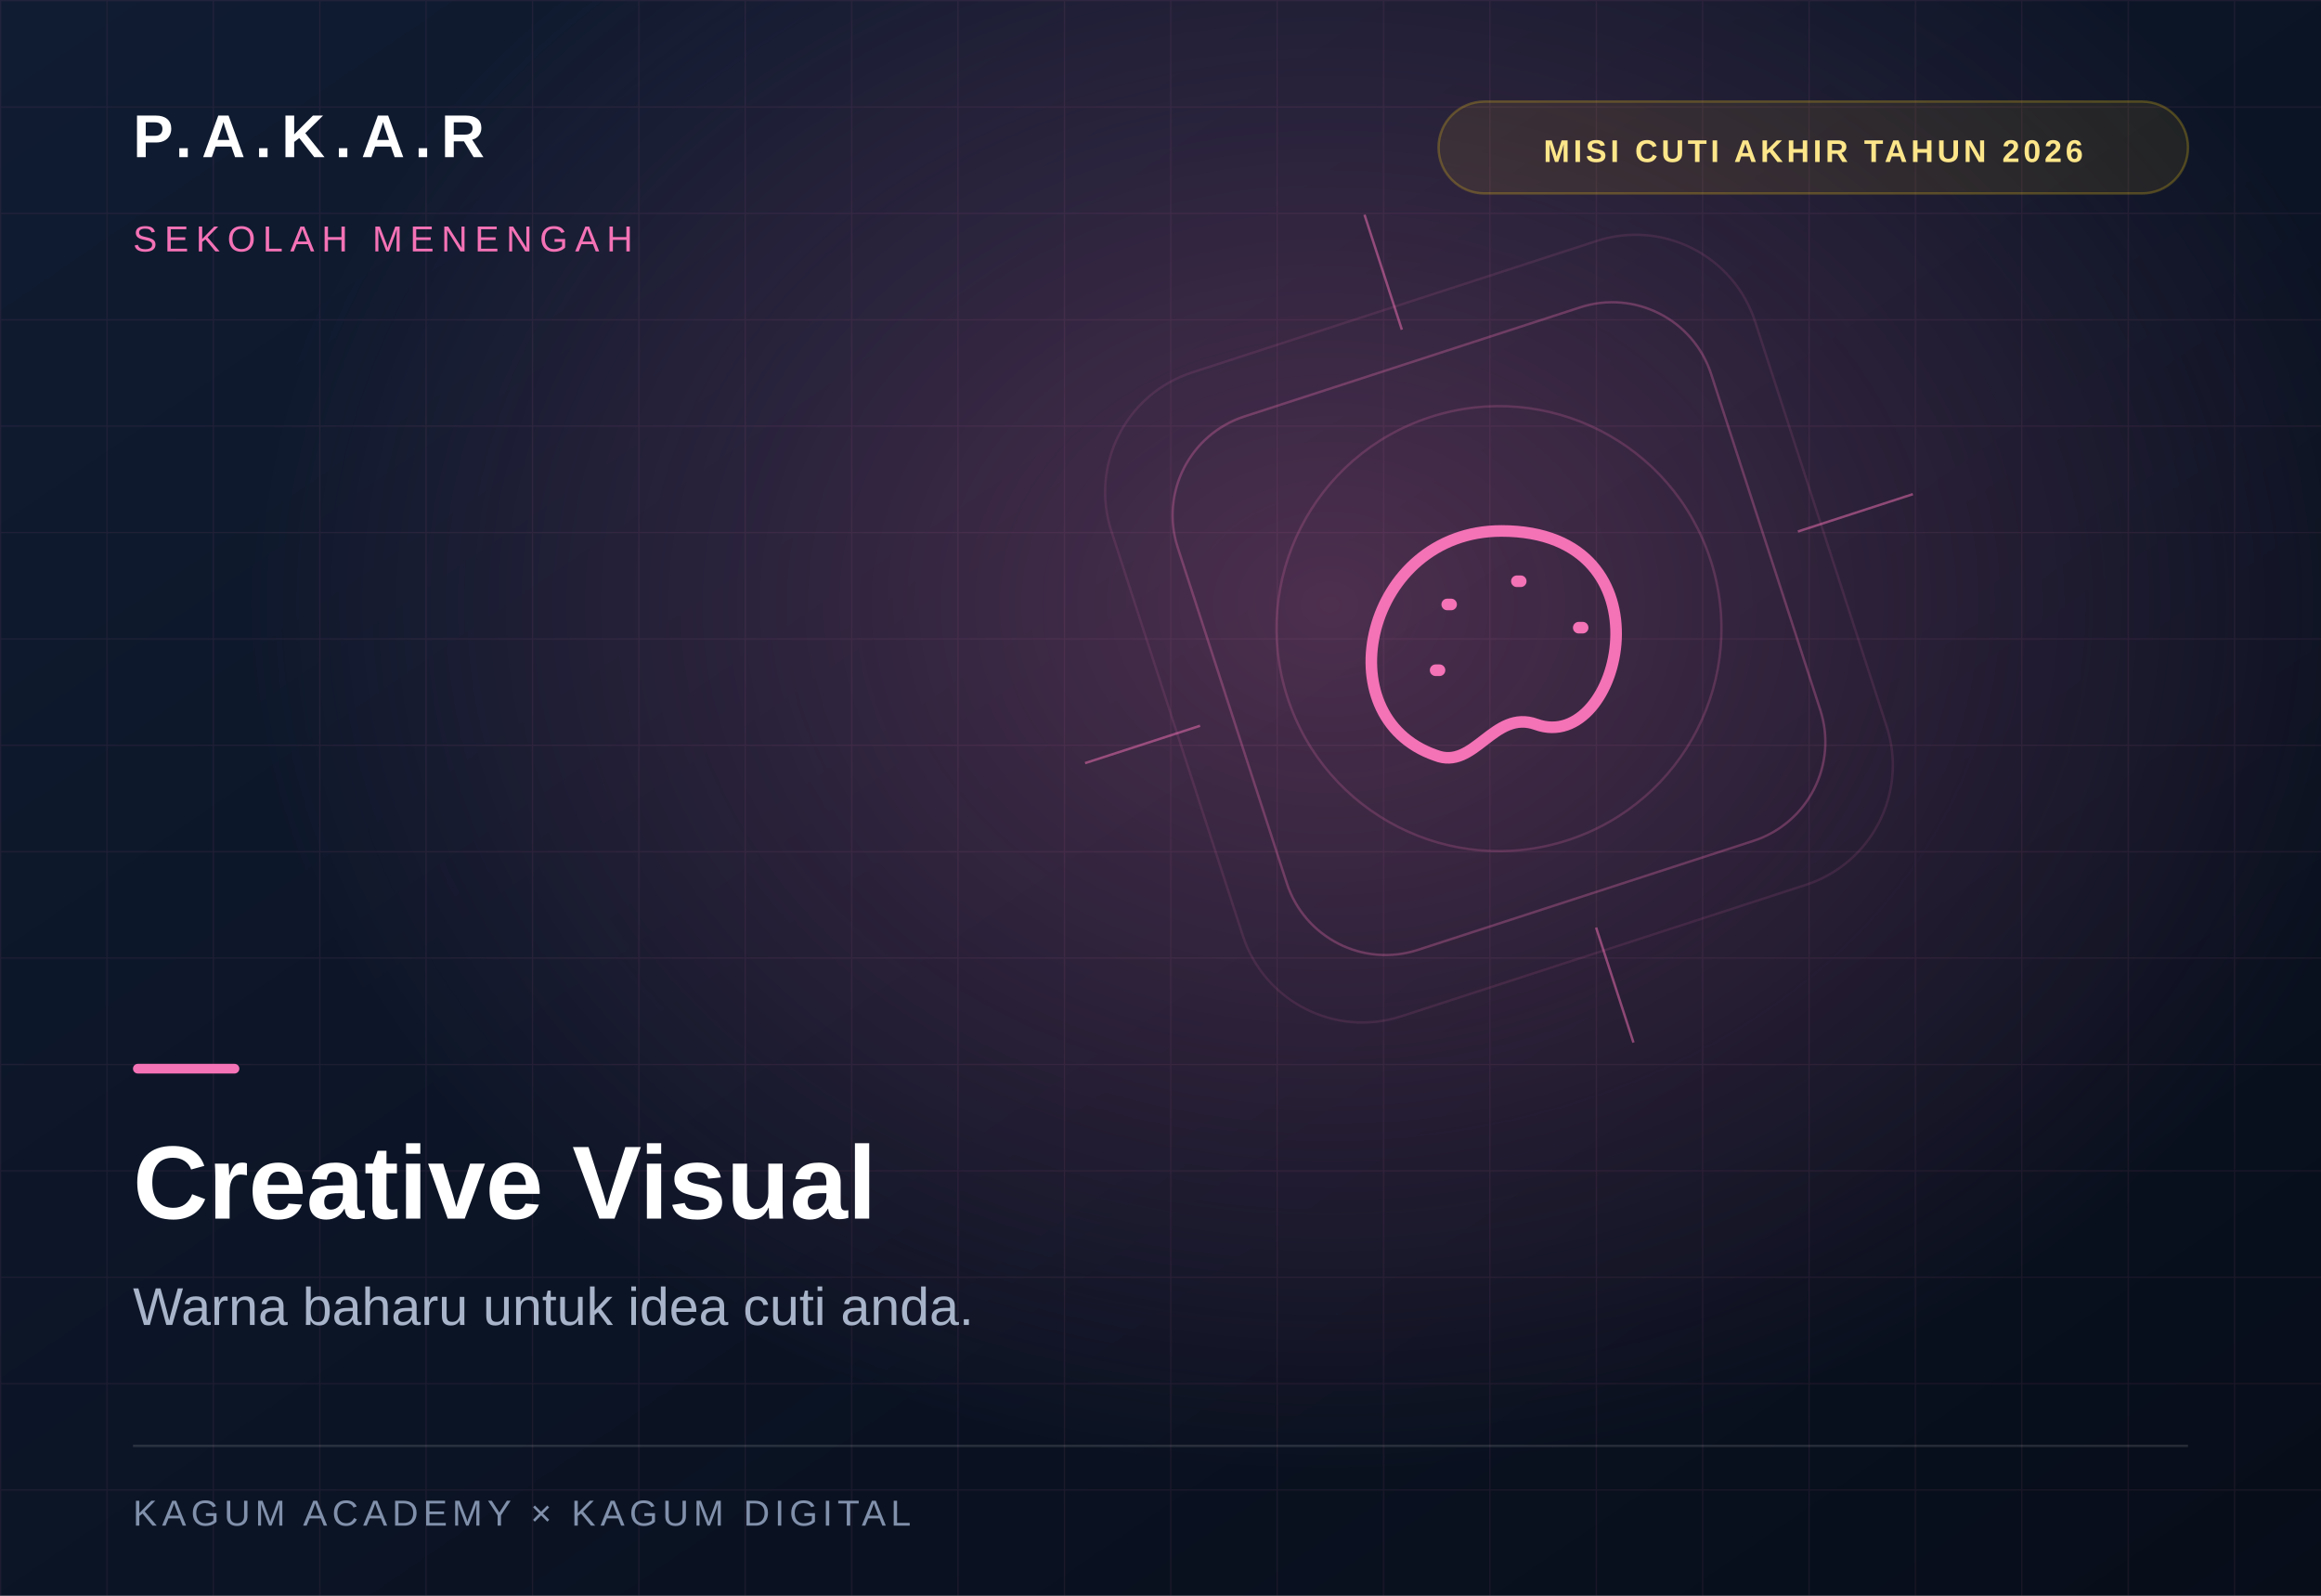
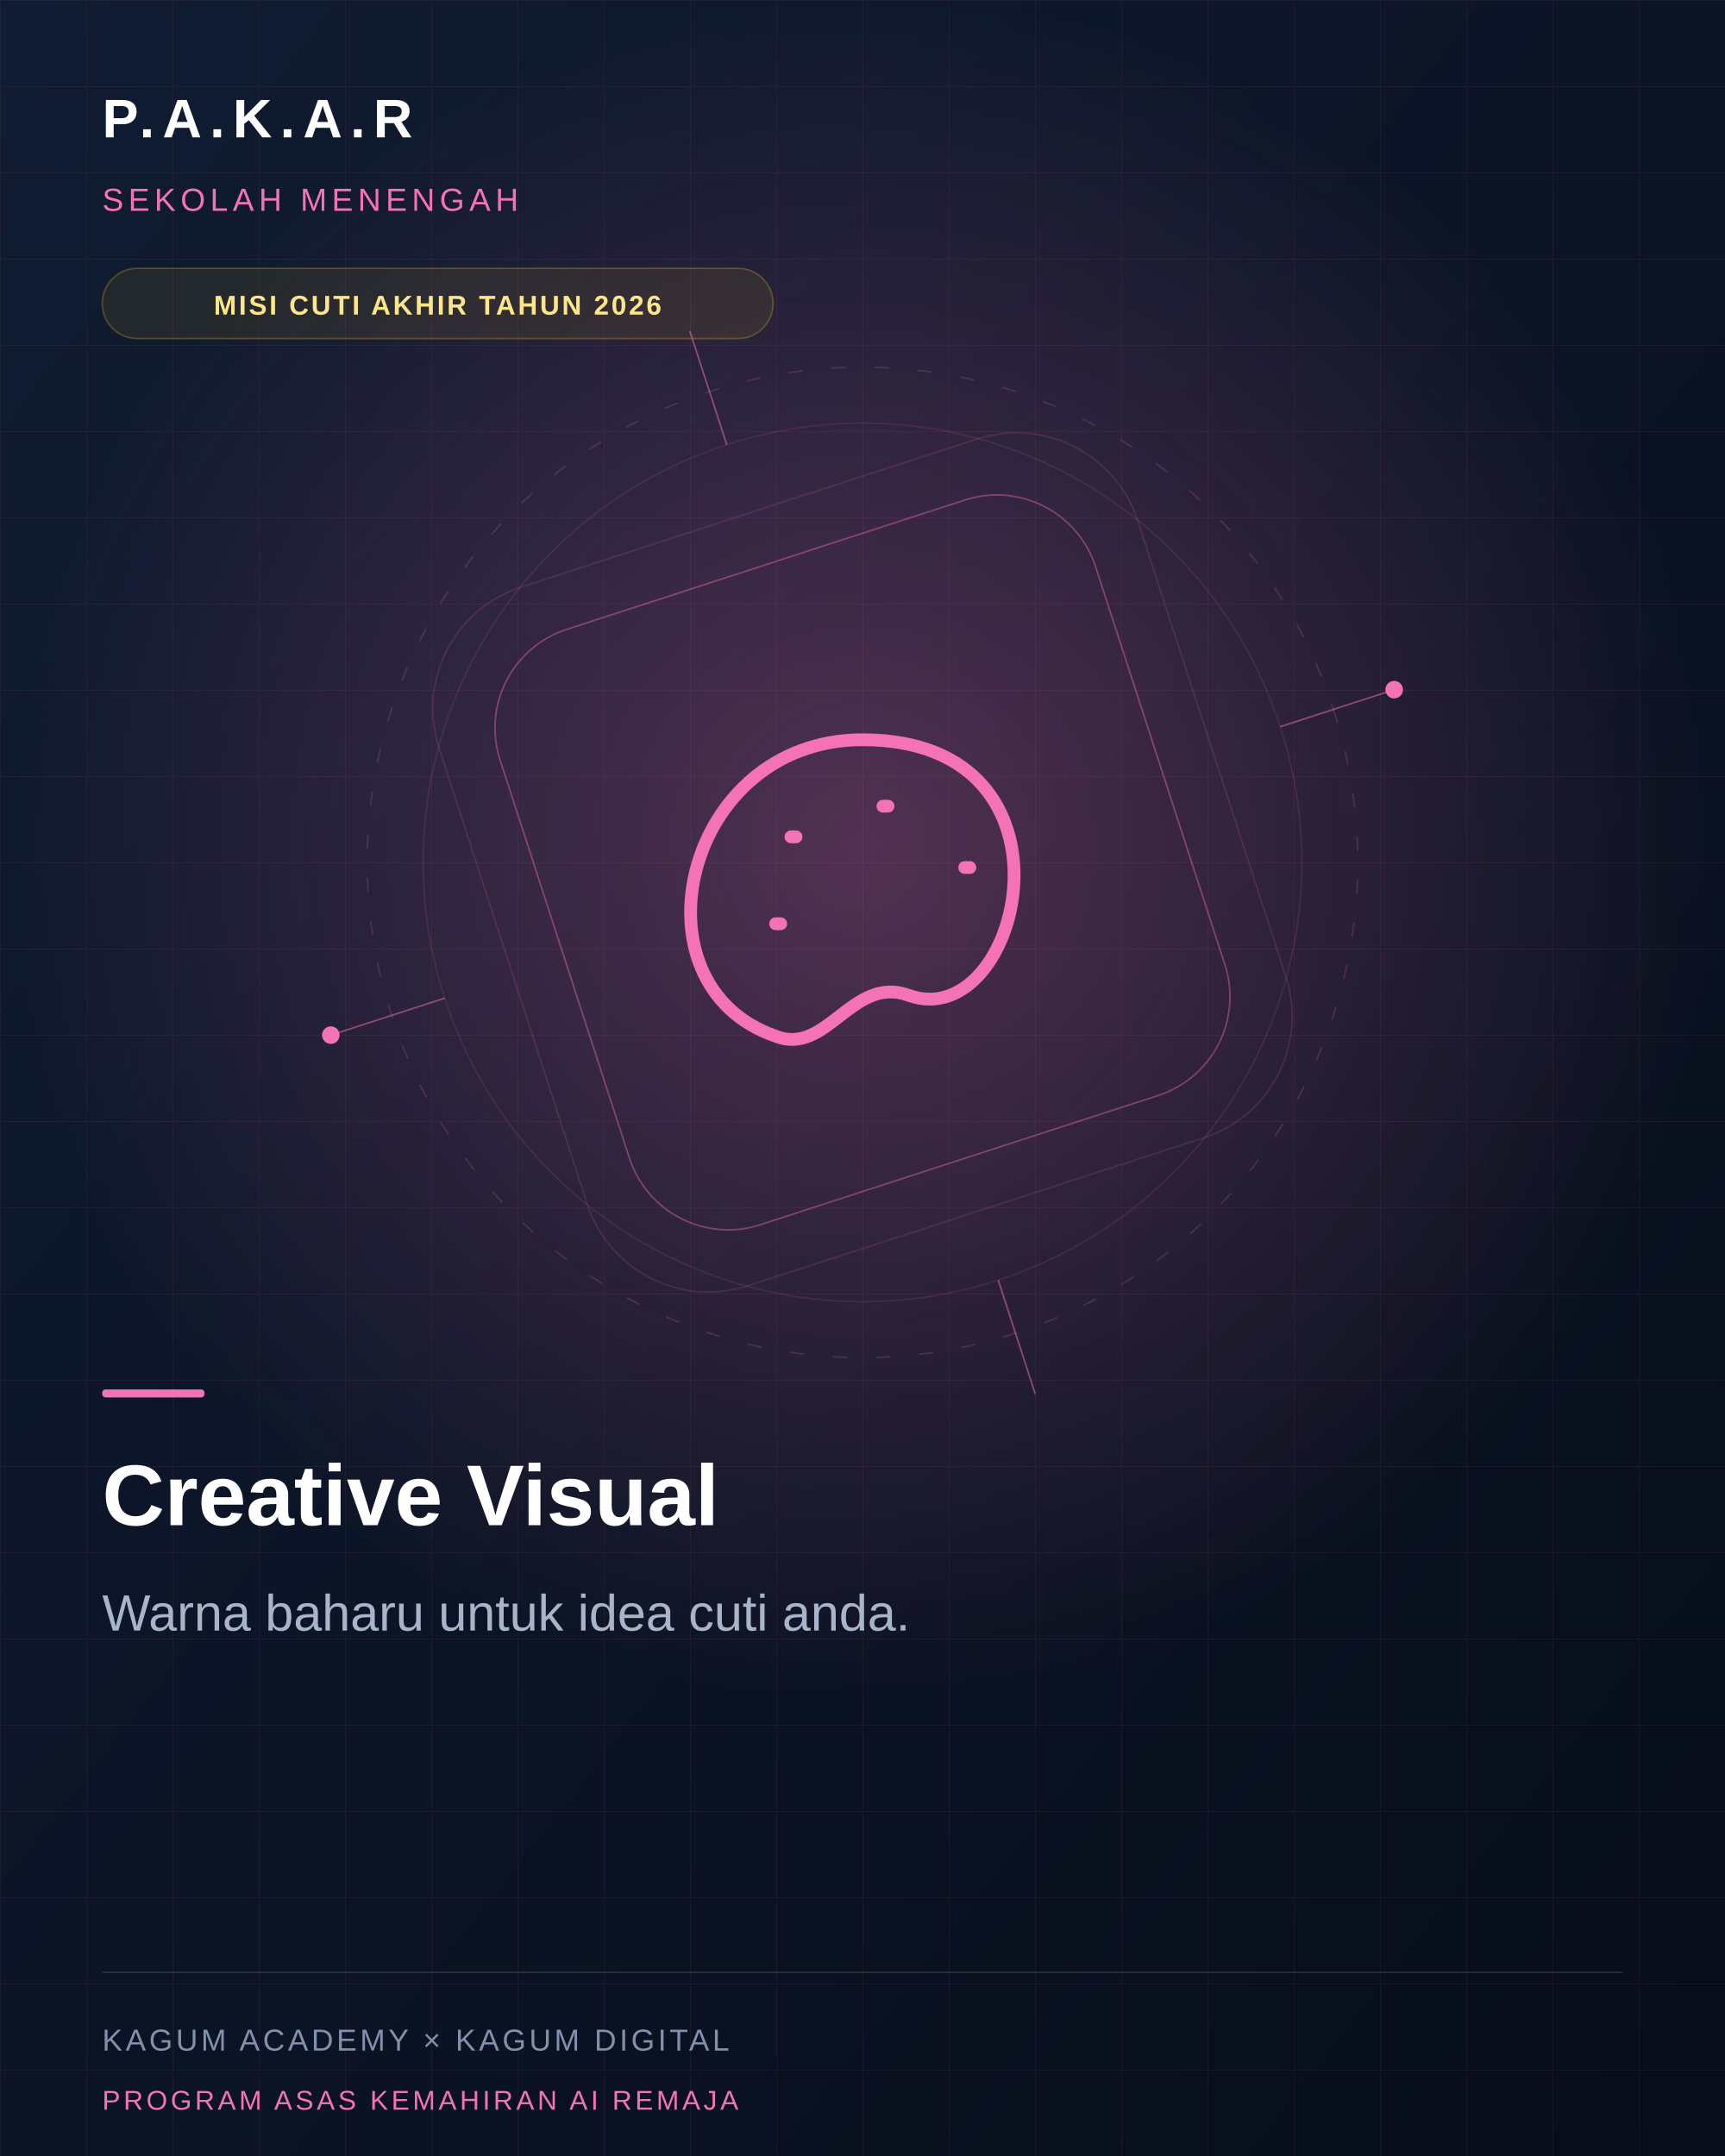
- <svg xmlns="http://www.w3.org/2000/svg" width="960" height="660" viewBox="0 0 960 660">
+ <svg xmlns="http://www.w3.org/2000/svg" width="1080" height="1350" viewBox="0 0 1080 1350">
  <defs>
    <radialGradient id="glow">
-       <stop stop-color="#f472b6" stop-opacity=".28" />
+       <stop stop-color="#f472b6" stop-opacity=".3" />
      <stop offset="1" stop-color="#f472b6" stop-opacity="0" />
    </radialGradient>
-     <pattern id="grid" width="44" height="44" patternUnits="userSpaceOnUse">
-       <path d="M44 0H0v44" fill="none" stroke="#f472b6" stroke-opacity=".08" />
+     <pattern id="grid" width="54" height="54" patternUnits="userSpaceOnUse">
+       <path d="M54 0H0v54" fill="none" stroke="#f472b6" stroke-opacity=".08" />
    </pattern>
    <linearGradient id="bg" x2="1" y2="1">
      <stop stop-color="#101c32" />
      <stop offset="1" stop-color="#070d19" />
    </linearGradient>
  </defs>
-   <rect width="960" height="660" fill="url(#bg)" />
-   <rect width="960" height="660" fill="url(#grid)" />
-   <ellipse cx="550" cy="250" rx="450" ry="360" fill="url(#glow)" />
-   <g transform="translate(620 260) rotate(-18)" fill="none" stroke="#f472b6">
-     <rect x="-140" y="-140" width="280" height="280" rx="52" opacity=".12" />
-     <rect x="-116" y="-116" width="232" height="232" rx="43" opacity=".3" />
-     <circle r="92" opacity=".2" />
-     <path d="M-180 0h50m260 0h50M0-180v50m0 260v50" opacity=".5" />
+   <rect width="1080" height="1350" fill="url(#bg)" />
+   <rect width="1080" height="1350" fill="url(#grid)" />
+   <ellipse cx="540" cy="530" rx="540" ry="540" fill="url(#glow)" />
+   <text x="64" y="86" fill="#fff" font-family="Arial,sans-serif" font-size="34" font-weight="700" letter-spacing="5">P.A.K.A.R</text>
+   <text x="64" y="132" fill="#f472b6" font-family="Arial,sans-serif" font-size="20" letter-spacing="3">SEKOLAH MENENGAH</text>
+   <rect x="64" y="168" width="420" height="44" rx="22" fill="#facc1515" stroke="#facc1540" />
+   <text x="274" y="197" fill="#fde68a" text-anchor="middle" font-family="Arial,sans-serif" font-size="17" font-weight="700" letter-spacing="1.5">MISI CUTI AKHIR TAHUN 2026</text>
+   <g transform="translate(540 540) rotate(-18)" fill="none" stroke="#f472b6">
+     <rect x="-230" y="-230" width="460" height="460" rx="80" opacity=".15" />
+     <rect x="-196" y="-196" width="392" height="392" rx="65" opacity=".4" />
+     <circle r="275" opacity=".12" />
+     <circle r="310" stroke-dasharray="9 18" opacity=".18" />
+     <path d="M-350 0h75m550 0h75M0-350v75m0 550v75" opacity=".5" />
+     <circle cx="-350" r="5" fill="#f472b6" />
+     <circle cx="350" r="5" fill="#f472b6" />
  </g>
-   <g transform="translate(557 194) scale(1.6)" fill="none" stroke="#f472b6" stroke-width="3" stroke-linecap="round" stroke-linejoin="round">
+   <g transform="translate(412 412) scale(3.2)" fill="none" stroke="#f472b6" stroke-width="2.5" stroke-linecap="round" stroke-linejoin="round">
    <path d="M40 16c-35 0-46 48-17 58 10 4 15-12 26-8 22 8 36-50-9-50z M26 35h1m17-6h1m15 12h1M23 52h1" />
  </g>
-   <text x="55" y="65" fill="#fff" font-family="Arial,sans-serif" font-size="25" font-weight="700" letter-spacing="4">P.A.K.A.R</text>
-   <text x="55" y="104" fill="#f472b6" font-family="Arial,sans-serif" font-size="15" letter-spacing="3">SEKOLAH MENENGAH</text>
-   <rect x="595" y="42" width="310" height="38" rx="19" fill="#facc1515" stroke="#facc1540" />
-   <text x="750" y="67" fill="#fde68a" text-anchor="middle" font-family="Arial,sans-serif" font-size="13" font-weight="700" letter-spacing="1.5">MISI CUTI AKHIR TAHUN 2026</text>
-   <rect x="55" y="440" width="44" height="4" rx="2" fill="#f472b6" />
-   <text x="55" y="504" fill="#fff" font-family="Arial,sans-serif" font-size="43" font-weight="700">Creative Visual</text>
-   <text x="55" y="548" fill="#a8b4c9" font-family="Arial,sans-serif" font-size="22">Warna baharu untuk idea cuti anda.</text>
-   <path d="M55 598h850" stroke="#fff" stroke-opacity=".12" />
-   <text x="55" y="631" fill="#8190ab" font-family="Arial,sans-serif" font-size="15" letter-spacing="2">KAGUM ACADEMY × KAGUM DIGITAL</text>
+   <rect x="64" y="870" width="64" height="5" rx="2" fill="#f472b6" />
+   <text x="64" y="955" fill="#fff" font-family="Arial,sans-serif" font-size="54" font-weight="700">
+     <tspan x="64" dy="0">Creative Visual</tspan>
+   </text>
+   <text x="64" y="1021" fill="#a8b4c9" font-family="Arial,sans-serif" font-size="32">
+     <tspan x="64" dy="0">Warna baharu untuk idea cuti anda.</tspan>
+   </text>
+   <path d="M64 1235h952" stroke="#fff" stroke-opacity=".12" />
+   <text x="64" y="1284" fill="#8190ab" font-family="Arial,sans-serif" font-size="19" letter-spacing="2">KAGUM ACADEMY × KAGUM DIGITAL</text>
+   <text x="64" y="1321" fill="#f472b6" font-family="Arial,sans-serif" font-size="17" letter-spacing="2">PROGRAM ASAS KEMAHIRAN AI REMAJA</text>
</svg>
